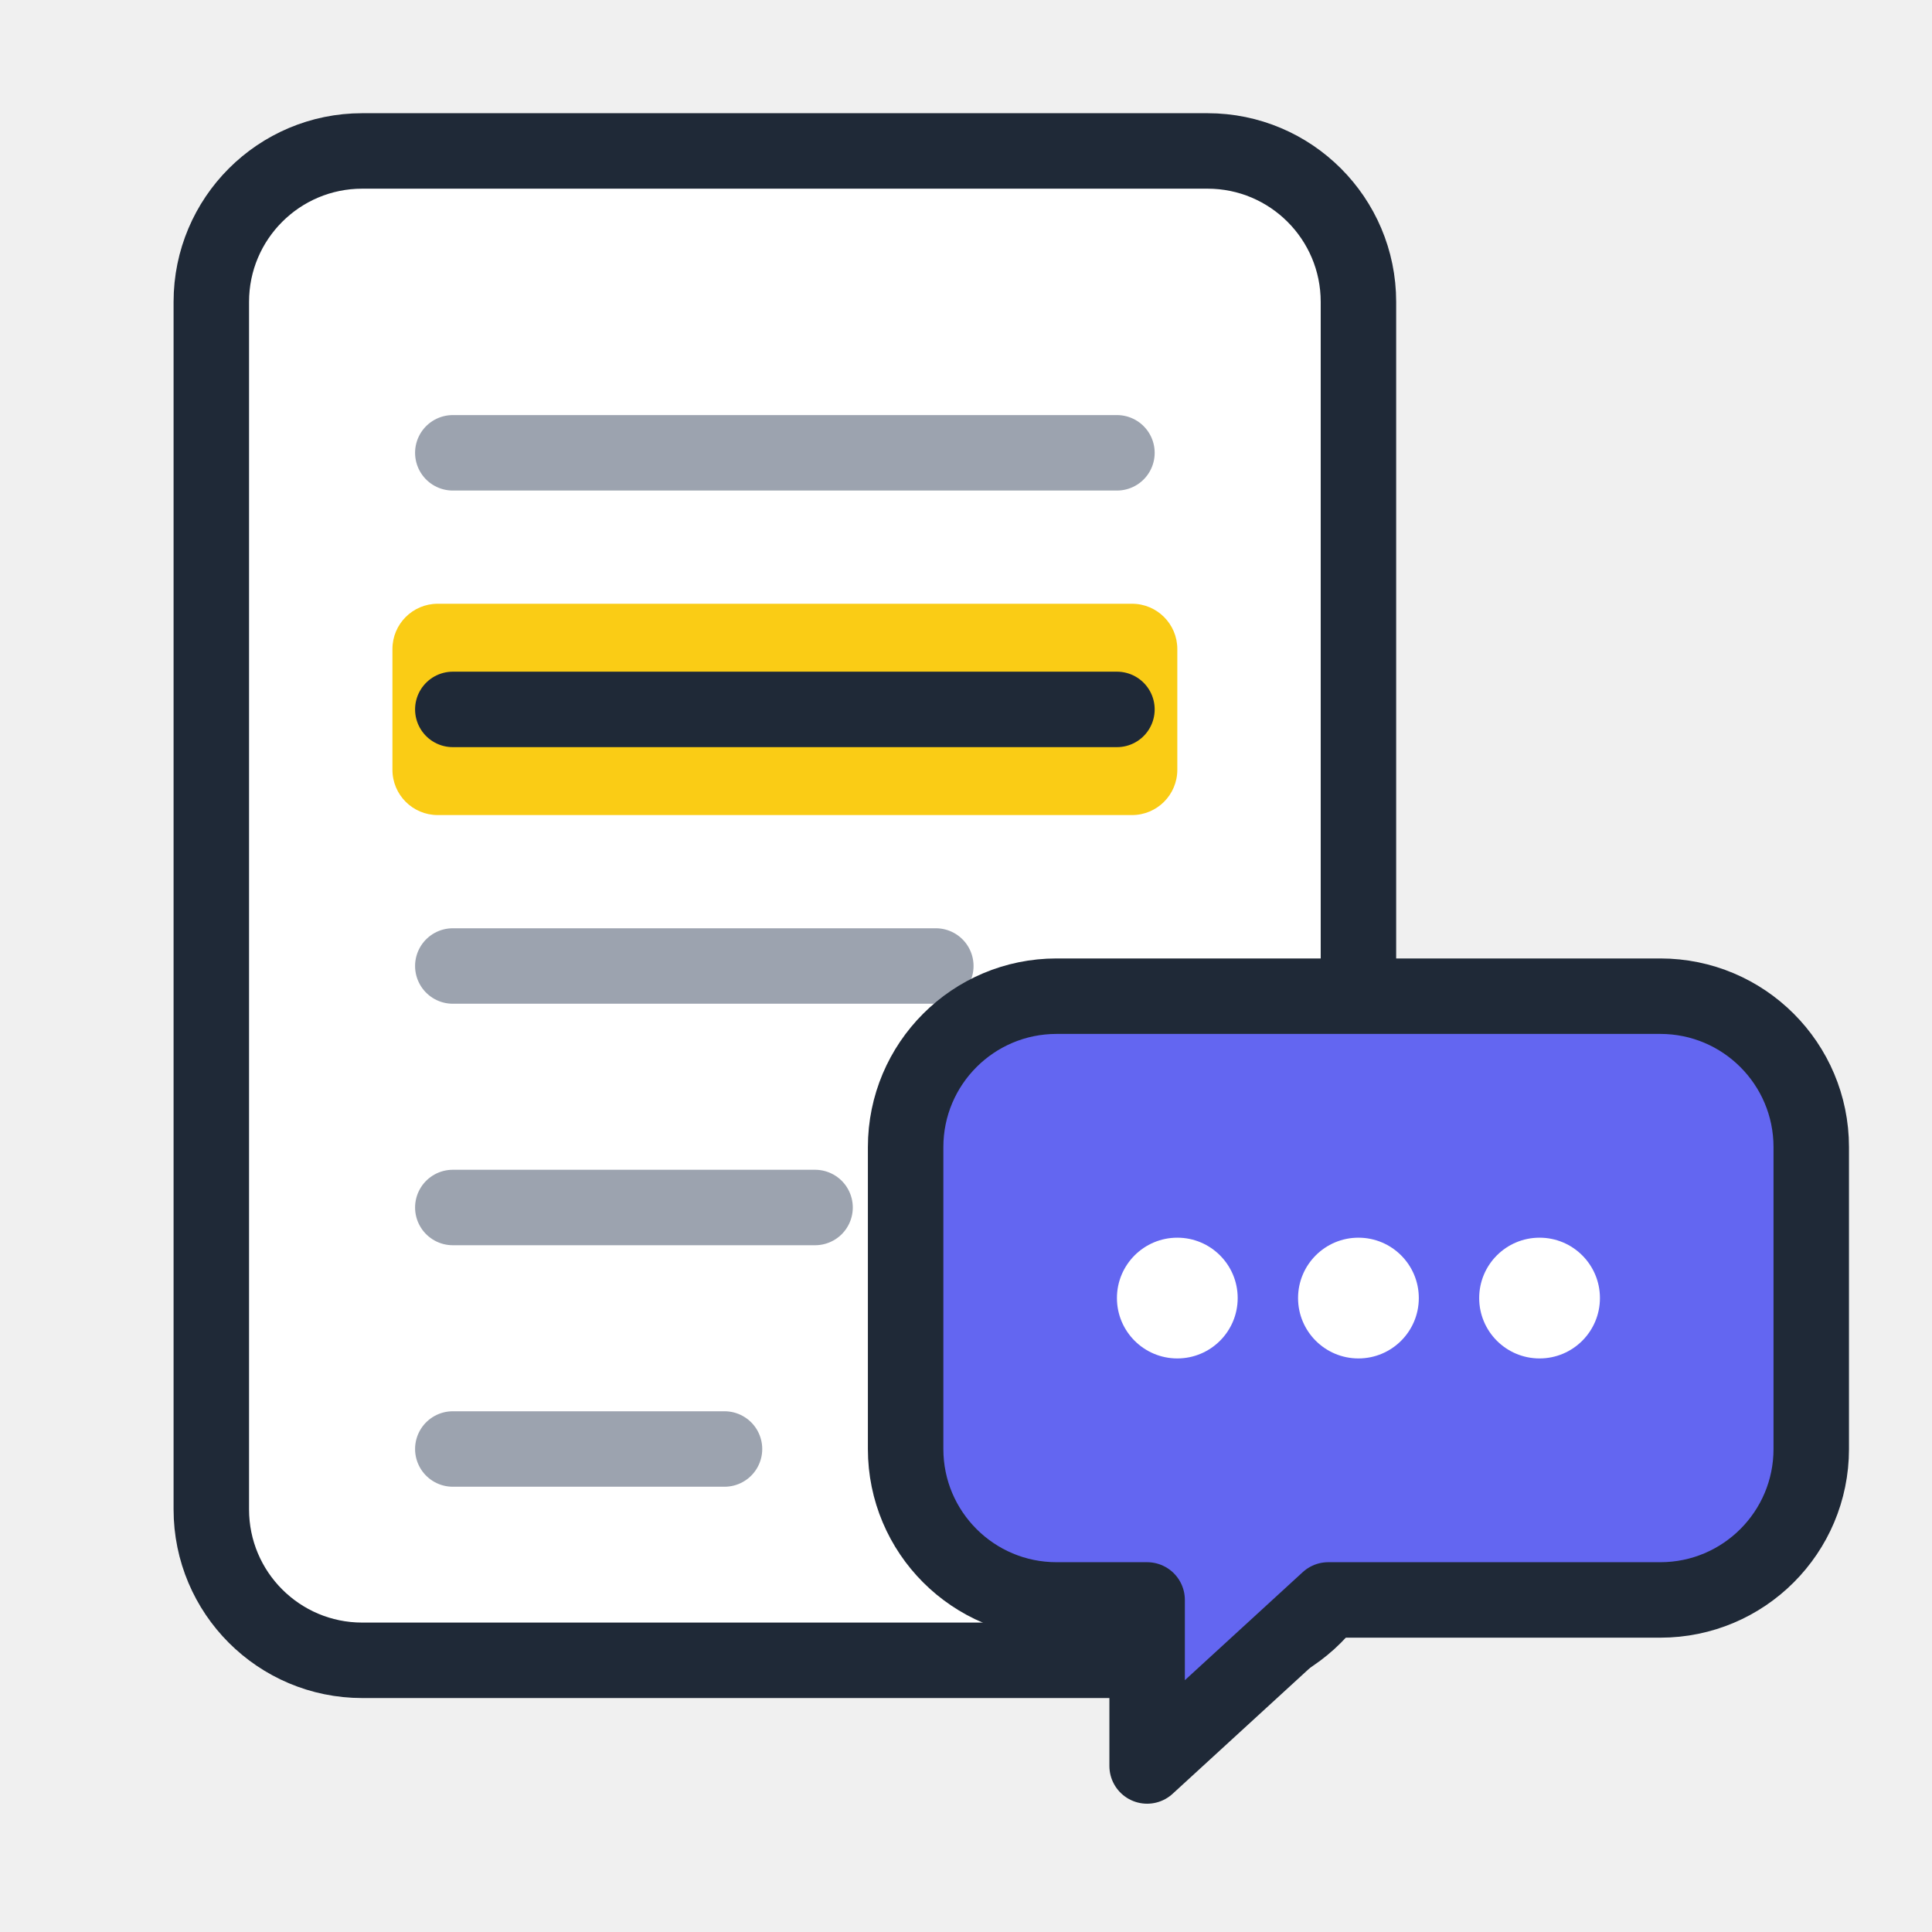
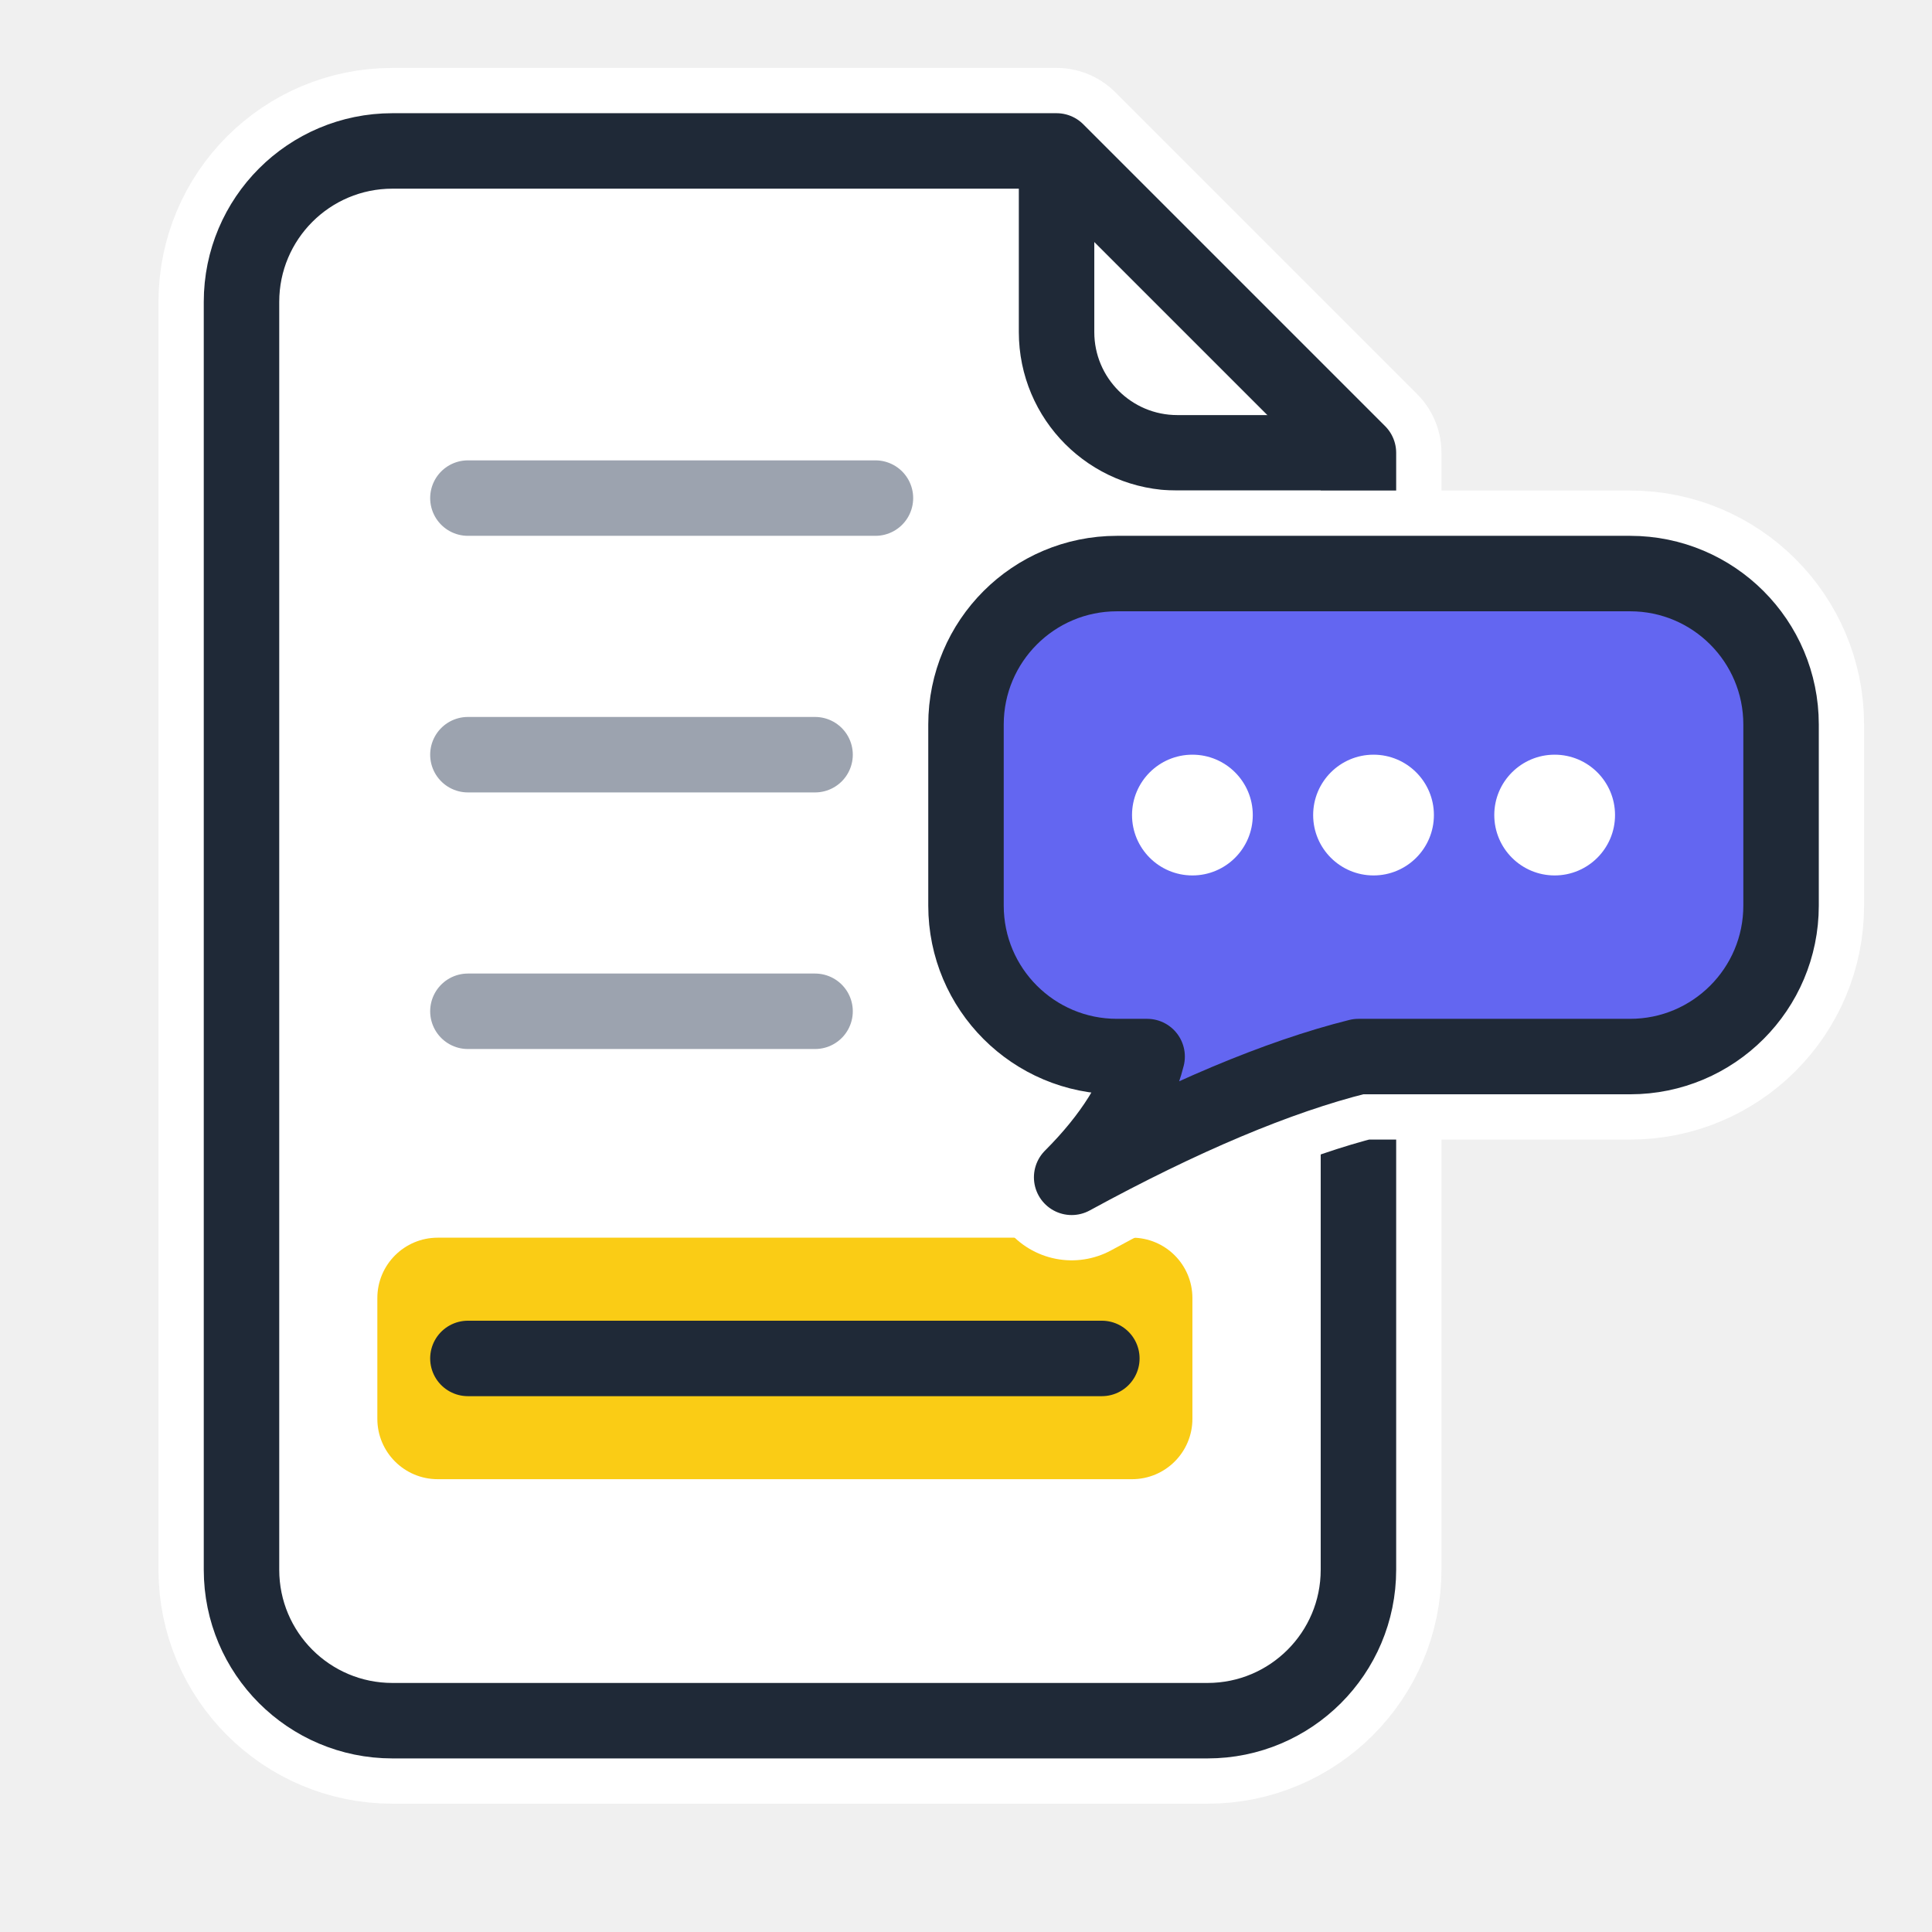
<svg xmlns="http://www.w3.org/2000/svg" viewBox="0 0 128 128" width="128" height="128" role="img" aria-label="annox">
-   <rect x="14" y="10" width="76" height="100" rx="10" fill="#ffffff" stroke="#1f2937" stroke-width="5" />
-   <rect x="26" y="40" width="52" height="14" rx="3" fill="#facc15" />
+   <path d="M26 10 h44 l20 20 v74 a10 10 0 0 1 -10 10 h-54 a10 10 0 0 1 -10 -10 v-84 a10 10 0 0 1 10 -10 z" fill="#ffffff" stroke="#ffffff" stroke-width="11" stroke-linejoin="round" />
+   <path d="M26 10 h44 l20 20 v74 a10 10 0 0 1 -10 10 h-54 a10 10 0 0 1 -10 -10 v-84 a10 10 0 0 1 10 -10 z" fill="#ffffff" stroke="#1f2937" stroke-width="5" stroke-linejoin="round" />
+   <path d="M70 10 v12 a8 8 0 0 0 8 8 h12" fill="none" stroke="#1f2937" stroke-width="5" stroke-linejoin="round" />
+   <rect x="25" y="82" width="54" height="16" rx="4" fill="#facc15" />
  <g stroke="#9ca3af" stroke-width="5" stroke-linecap="round">
-     <line x1="30" y1="30" x2="74" y2="30" />
-     <line x1="30" y1="47" x2="74" y2="47" stroke="#1f2937" />
-     <line x1="30" y1="64" x2="62" y2="64" />
-     <line x1="30" y1="80" x2="54" y2="80" />
-     <line x1="30" y1="96" x2="48" y2="96" />
+     <line x1="31" y1="33" x2="58" y2="33" />
+     <line x1="31" y1="50" x2="54" y2="50" />
+     <line x1="31" y1="67" x2="54" y2="67" />
+     <line x1="31" y1="90" x2="73" y2="90" stroke="#1f2937" />
  </g>
-   <path d="M70 66 h40 a10 10 0 0 1 10 10 v20 a10 10 0 0 1 -10 10 h-22 l-12 11 v-11 h-6 a10 10 0 0 1 -10 -10 v-20 a10 10 0 0 1 10 -10 z" fill="#6366f1" stroke="#1f2937" stroke-width="5" stroke-linejoin="round" />
+   <path d="M74 38 H108 a10 10 0 0 1 10 10 v12 a10 10 0 0 1 -10 10 H90 Q82 72 71 78 Q75 74 76 70 H74 a10 10 0 0 1 -10 -10 v-12 a10 10 0 0 1 10 -10 z" fill="#ffffff" stroke="#ffffff" stroke-width="11" stroke-linejoin="round" />
+   <path d="M74 38 H108 a10 10 0 0 1 10 10 v12 a10 10 0 0 1 -10 10 H90 Q82 72 71 78 Q75 74 76 70 H74 a10 10 0 0 1 -10 -10 v-12 a10 10 0 0 1 10 -10 z" fill="#6366f1" stroke="#1f2937" stroke-width="5" stroke-linejoin="round" />
  <g fill="#ffffff">
-     <circle cx="78" cy="86" r="4" />
-     <circle cx="90" cy="86" r="4" />
-     <circle cx="102" cy="86" r="4" />
+     <circle cx="79" cy="54" r="4" />
+     <circle cx="91" cy="54" r="4" />
+     <circle cx="103" cy="54" r="4" />
  </g>
</svg>
